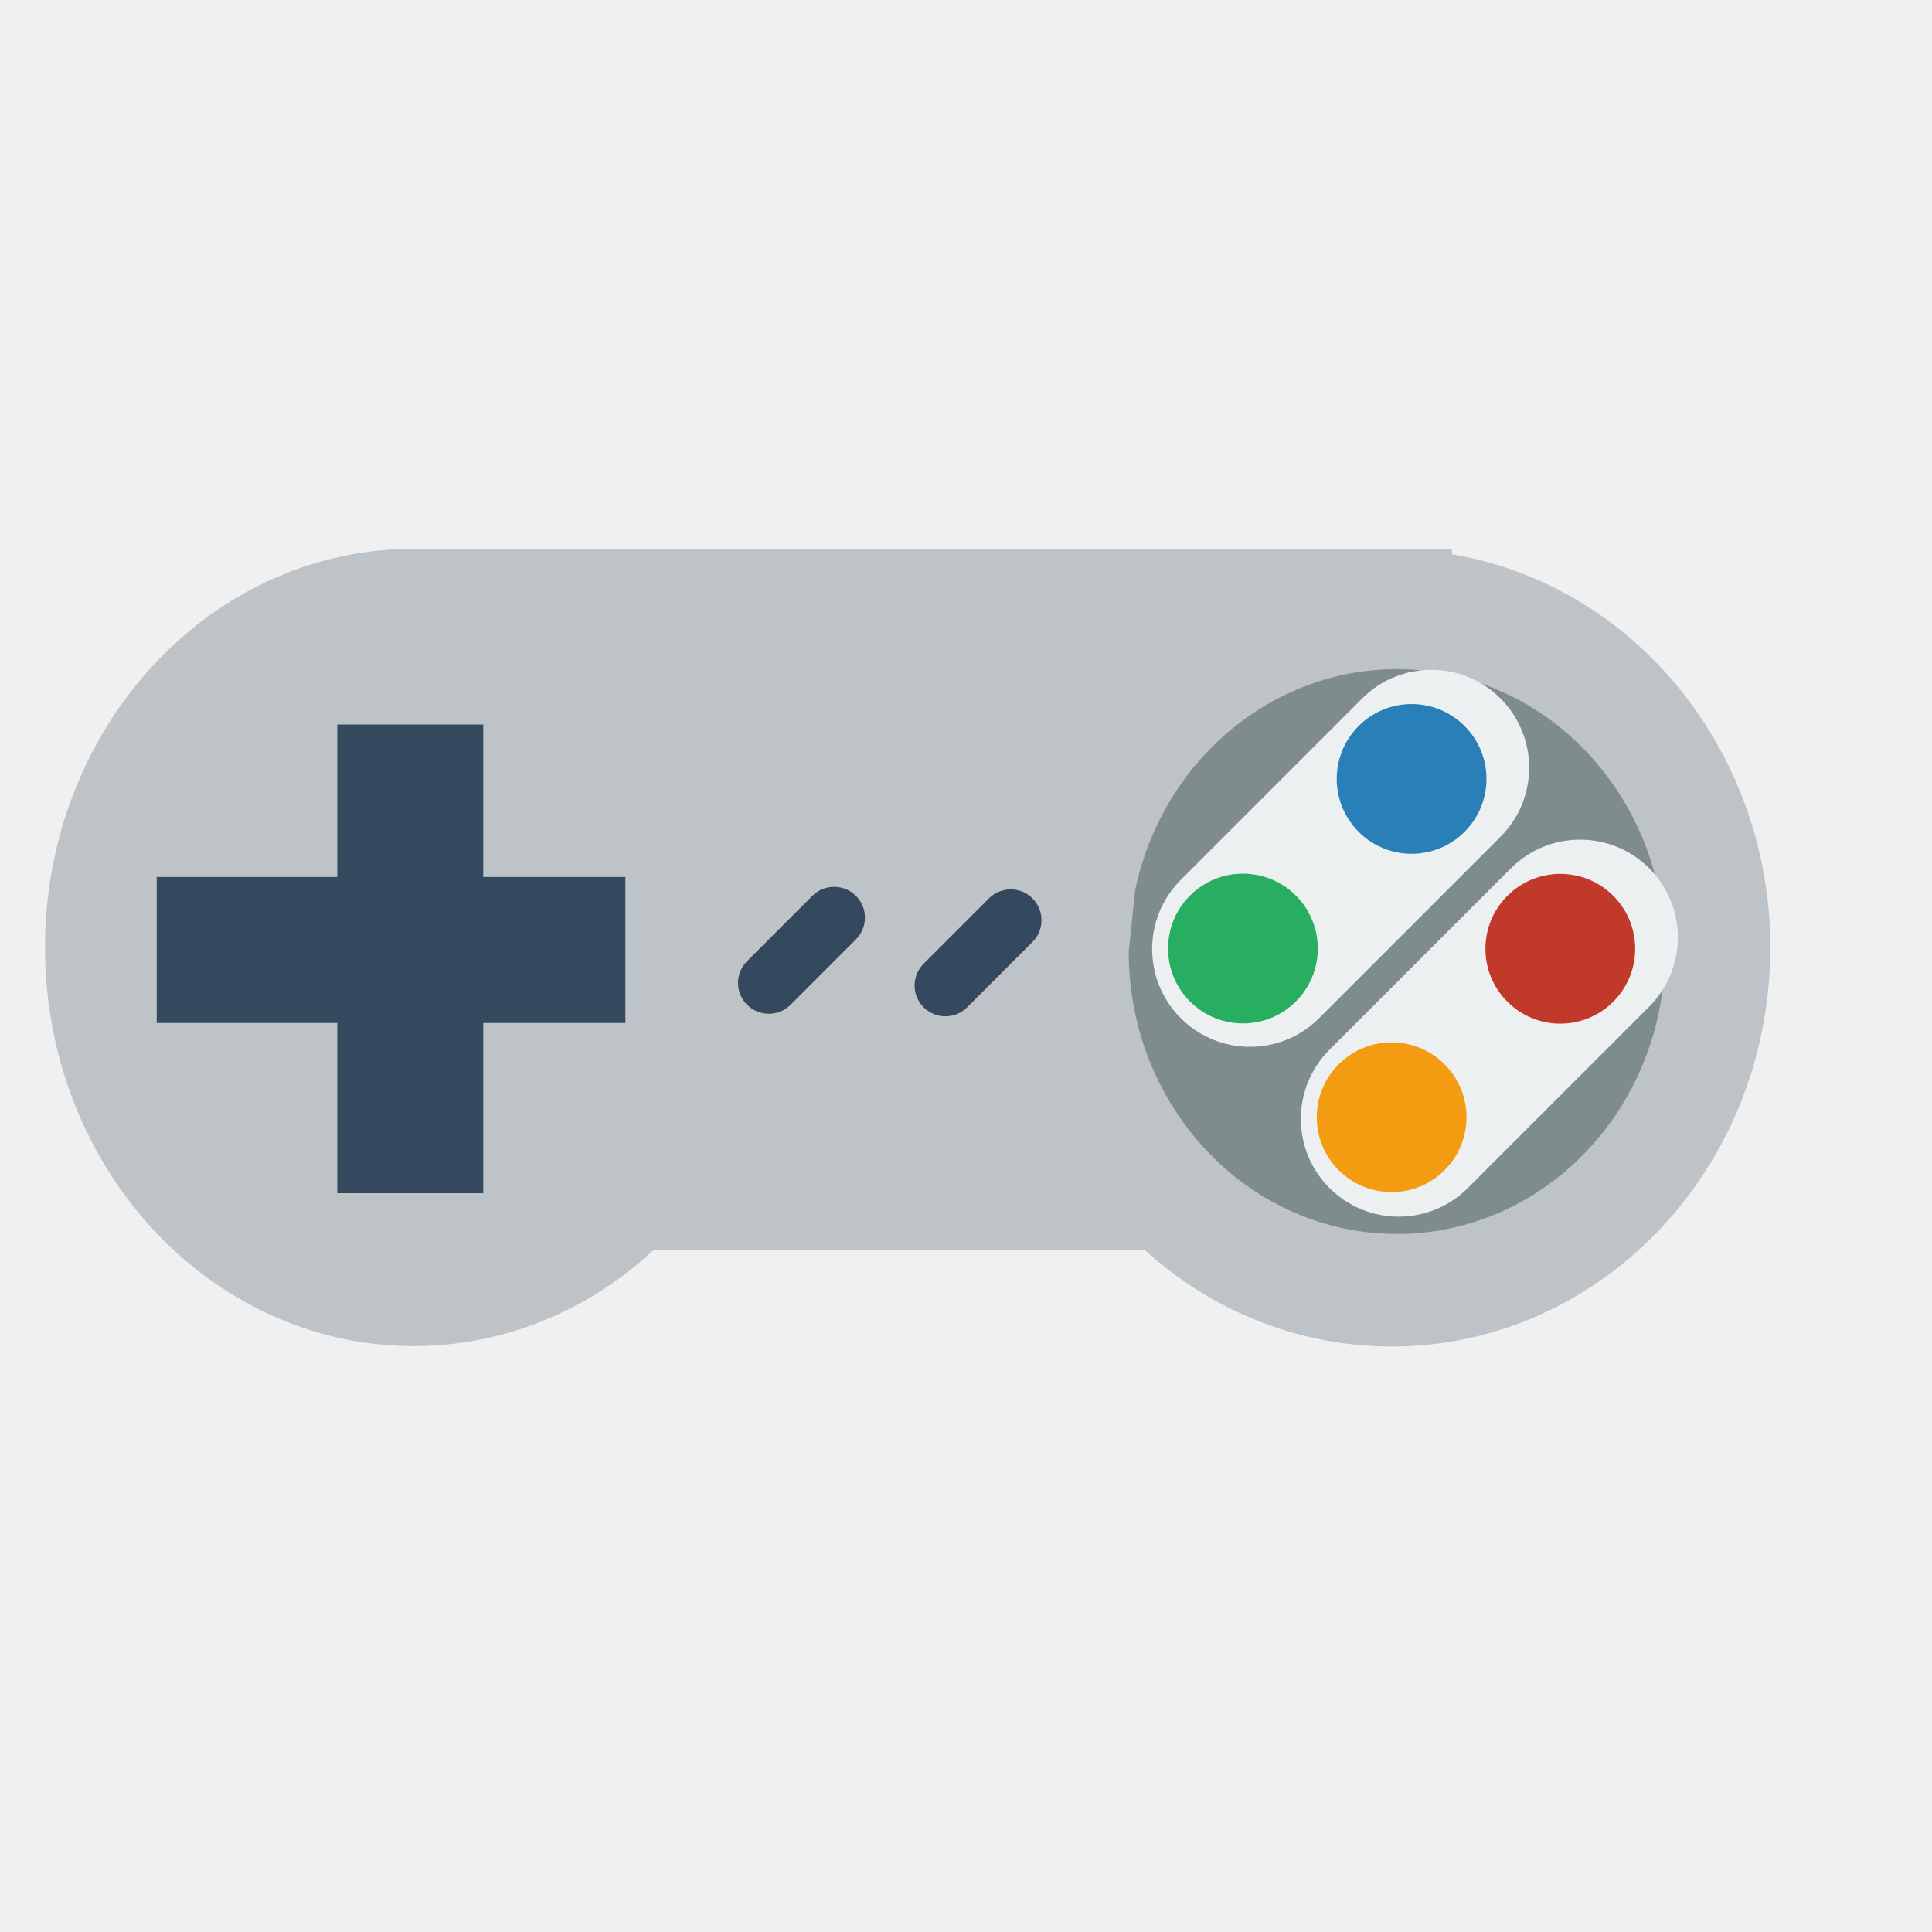
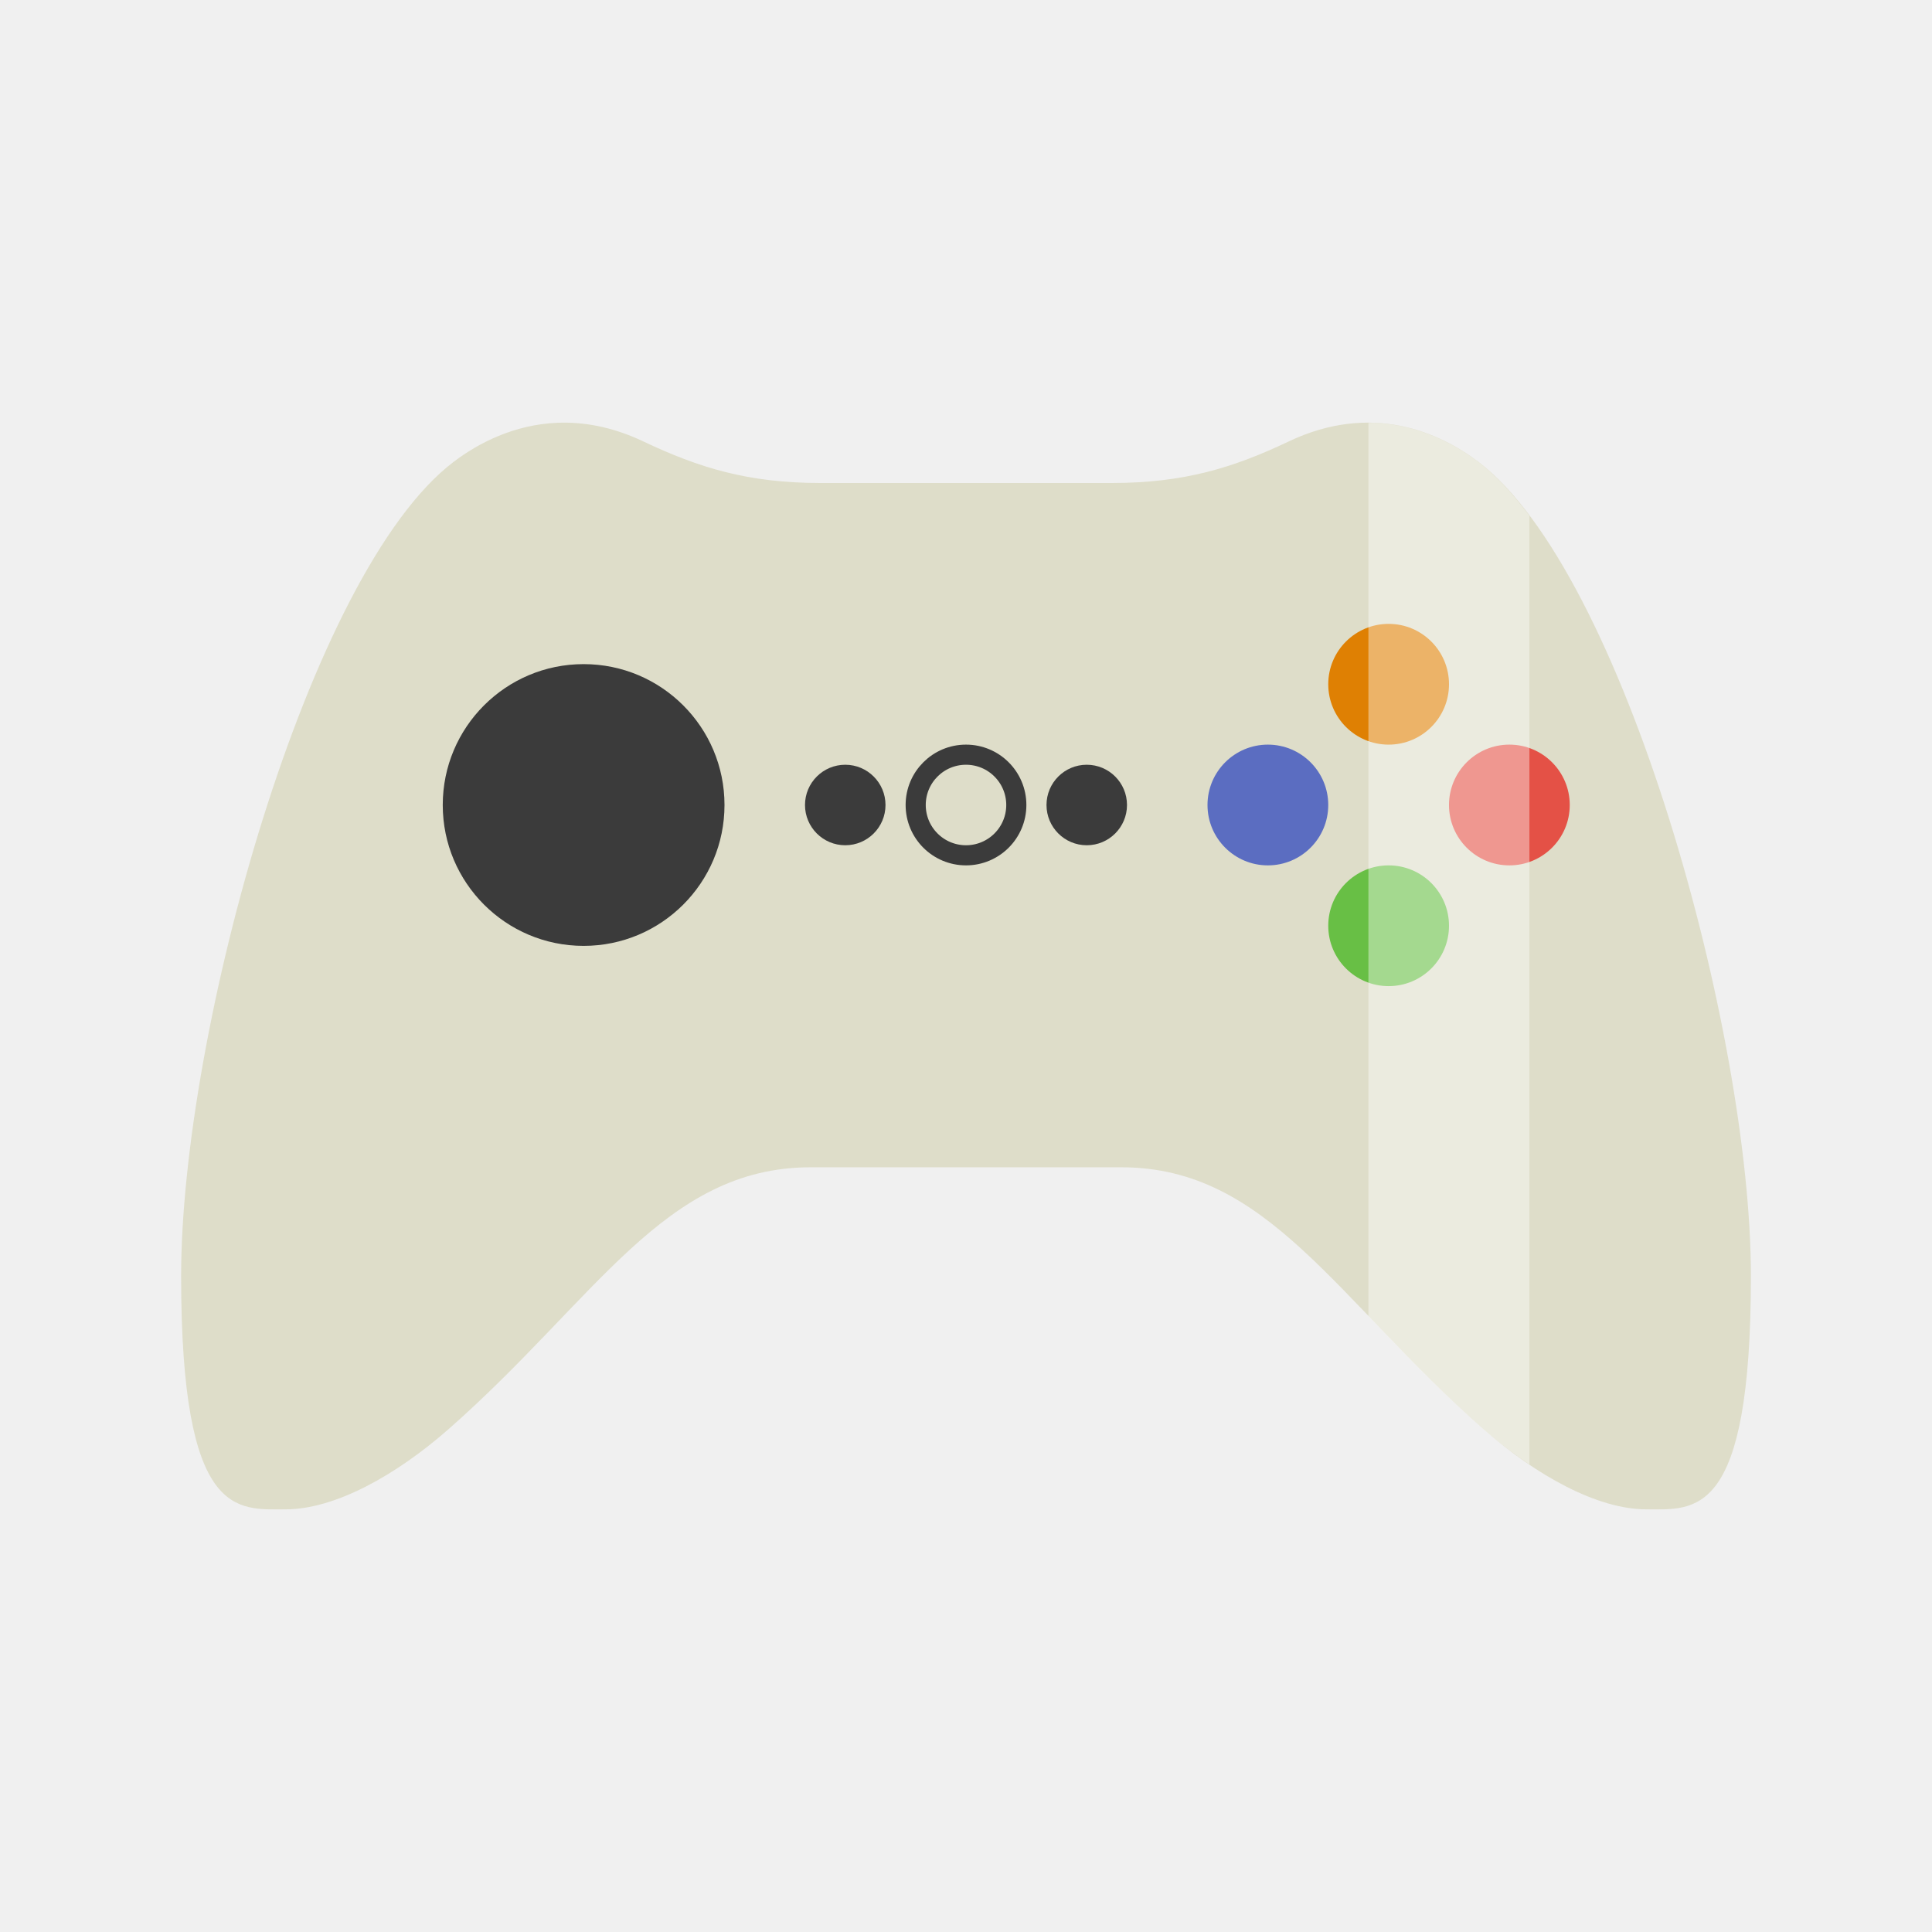
- <svg xmlns="http://www.w3.org/2000/svg" width="38.4pt" height="38.4pt">
-   <g>
-     <rect transform="translate(10.8203, 14.5569)" fill="#bdc3c7" fill-rule="evenodd" stroke="#003bc3" stroke-width="0" stroke-linecap="square" stroke-linejoin="miter" stroke-miterlimit="2.013" width="20.741pt" height="13.93pt" />
-     <path transform="translate(1.19307, 14.5417)" fill="#bdc3c7" fill-rule="evenodd" stroke="#003bc3" stroke-width="0" stroke-linecap="square" stroke-linejoin="miter" stroke-miterlimit="2.013" d="M19.45 9.156C18.747 3.509 14.031 -0.517 8.79 0.054C3.548 0.625 -0.33 5.588 0.022 11.272C0.375 16.957 4.831 21.315 10.096 21.125C15.36 20.934 19.537 16.263 19.537 10.566" />
-     <path transform="translate(26.8493, 14.5526)" fill="#bdc3c7" fill-rule="evenodd" stroke="#003bc3" stroke-width="0" stroke-linecap="square" stroke-linejoin="miter" stroke-miterlimit="2" d="M0 10.569C0.001 16.178 4.164 20.808 9.483 21.115C14.801 21.423 19.421 17.301 20.005 11.726C20.59 6.151 16.936 1.067 11.682 0.145C6.428 -0.777 1.406 2.785 0.242 8.258" />
-     <path transform="translate(29.9117, 17.733)" fill="#7f8c8d" fill-rule="evenodd" stroke="#003bc3" stroke-width="0" stroke-linecap="square" stroke-linejoin="miter" stroke-miterlimit="2" d="M0 7.487C0.001 11.46 2.95 14.74 6.717 14.957C10.485 15.175 13.757 12.255 14.171 8.306C14.585 4.357 11.997 0.756 8.275 0.103C4.554 -0.55 0.996 1.973 0.172 5.85" />
-     <rect transform="translate(8.93816, 19.2013)" fill="#34495e" fill-rule="evenodd" stroke="#003bc3" stroke-width="0" stroke-linecap="square" stroke-linejoin="miter" stroke-miterlimit="2.013" width="2.901pt" height="9.315pt" />
-     <rect transform="matrix(-5.82867e-16 1 -1 -5.82867e-16 16.5737 23.2418)" fill="#34495e" fill-rule="evenodd" stroke="#003bc3" stroke-width="0" stroke-linecap="square" stroke-linejoin="miter" stroke-miterlimit="2" width="2.901pt" height="9.315pt" />
-     <rect transform="matrix(0.707107 0.707107 -0.707107 0.707107 22.1056 23.1644)" fill="#34495e" fill-rule="evenodd" stroke="#003bc3" stroke-width="0" stroke-linecap="square" stroke-linejoin="miter" stroke-miterlimit="2.013" width="1.224pt" height="3.06pt" rx=".612pt" ry=".612pt" />
-     <rect transform="matrix(0.707107 0.707107 -0.707107 0.707107 26.7848 23.2319)" fill="#34495e" fill-rule="evenodd" stroke="#003bc3" stroke-width="0" stroke-linecap="square" stroke-linejoin="miter" stroke-miterlimit="2" width="1.224pt" height="3.06pt" rx=".612pt" ry=".612pt" />
-     <rect transform="matrix(0.707107 -0.707107 0.707107 0.707107 29.4592 25.1499)" fill="#ecf0f1" fill-rule="evenodd" stroke="#003bc3" stroke-width="0" stroke-linecap="square" stroke-linejoin="miter" stroke-miterlimit="2.013" width="8.987pt" height="3.888pt" rx="1.944pt" ry="1.944pt" />
-     <path transform="matrix(0.707107 -0.707107 0.707107 0.707107 30.133 25.1373)" fill="#27ae60" fill-rule="evenodd" stroke="#003bc3" stroke-width="0" stroke-linecap="square" stroke-linejoin="miter" stroke-miterlimit="2" d="M3.968 1.984C3.968 0.888 3.08 6.70926e-17 1.984 0C0.888 -6.70926e-17 1.34185e-16 0.888 0 1.984C-1.34185e-16 3.08 0.888 3.968 1.984 3.968C3.08 3.968 3.968 3.08 3.968 1.984" />
-     <path transform="matrix(0.707107 -0.707107 0.707107 0.707107 34.6031 20.6421)" fill="#2980b9" fill-rule="evenodd" stroke="#003bc3" stroke-width="0" stroke-linecap="square" stroke-linejoin="miter" stroke-miterlimit="2" d="M3.968 1.984C3.968 0.888 3.08 6.70926e-17 1.984 0C0.888 -6.70926e-17 1.34185e-16 0.888 0 1.984C-1.34185e-16 3.08 0.888 3.968 1.984 3.968C3.08 3.968 3.968 3.08 3.968 1.984" />
-     <rect transform="matrix(0.707107 -0.707107 0.707107 0.707107 33.4001 29.6511)" fill="#ecf0f1" fill-rule="evenodd" stroke="#003bc3" stroke-width="0" stroke-linecap="square" stroke-linejoin="miter" stroke-miterlimit="2" width="8.987pt" height="3.888pt" rx="1.944pt" ry="1.944pt" />
-     <path transform="matrix(0.707107 -0.707107 0.707107 0.707107 34.0739 29.6082)" fill="#f39c12" fill-rule="evenodd" stroke="#003bc3" stroke-width="0" stroke-linecap="square" stroke-linejoin="miter" stroke-miterlimit="2" d="M3.968 1.984C3.968 0.888 3.08 6.70926e-17 1.984 0C0.888 -6.70926e-17 1.34185e-16 0.888 0 1.984C-1.34185e-16 3.08 0.888 3.968 1.984 3.968C3.08 3.968 3.968 3.08 3.968 1.984" />
-     <path transform="matrix(0.707107 -0.707107 0.707107 0.707107 38.544 25.1433)" fill="#c0392b" fill-rule="evenodd" stroke="#003bc3" stroke-width="0" stroke-linecap="square" stroke-linejoin="miter" stroke-miterlimit="2" d="M3.968 1.984C3.968 0.888 3.08 6.70926e-17 1.984 0C0.888 -6.70926e-17 1.34185e-16 0.888 0 1.984C-1.34185e-16 3.08 0.888 3.968 1.984 3.968C3.08 3.968 3.968 3.08 3.968 1.984" />
-   </g>
+ <svg xmlns="http://www.w3.org/2000/svg" viewBox="0 0 48 48">
+   <path d="m 13.849 10.504 c -1.079 0.044 -1.967 0.506 -2.578 0.97 c -3.615 2.742 -6.771 14.178 -6.771 20.23 c 0 6.05 1.391 5.795 2.599 5.795 1.207 0 2.725 -0.83 4.052 -1.998 c 3.662 -3.224 5.349 -6.5 8.991 -6.5 l 7.717 0 c 3.642 0 5.329 3.276 8.991 6.5 1.327 1.168 2.845 1.998 4.052 1.998 1.207 0 2.599 0.257 2.599 -5.795 c 0 -6.05 -3.156 -17.488 -6.771 -20.23 -0.978 -0.742 -2.662 -1.481 -4.711 -0.507 -1.374 0.653 -2.602 1.033 -4.397 1.033 l -7.242 0 c -1.795 0 -3.02 -0.38 -4.397 -1.033 -0.768 -0.365 -1.486 -0.489 -2.133 -0.463 z" style="fill:#deddc9;fill-opacity:1;stroke:none;fill-rule:evenodd" />
+   <ellipse cx="14.5" cy="20" rx="3.5" ry="3.5" style="fill:#3b3b3b;opacity:1;fill-opacity:1;stroke:none;fill-rule:nonzero" />
+   <ellipse cx="34.5" cy="17" rx="1.5" ry="1.5" style="fill:#df8003;opacity:1;fill-opacity:1;stroke:none;fill-rule:nonzero" />
+   <ellipse cy="20" cx="37.5" rx="1.5" ry="1.5" style="fill:#e45146;opacity:1;fill-opacity:1;stroke:none;fill-rule:nonzero" />
+   <ellipse cx="34.5" cy="23" rx="1.5" ry="1.5" style="fill:#68bf45;opacity:1;fill-opacity:1;stroke:none;fill-rule:nonzero" />
+   <ellipse cy="20" cx="31.5" rx="1.5" ry="1.5" style="fill:#5b6dc1;opacity:1;fill-opacity:1;stroke:none;fill-rule:nonzero" />
+   <ellipse cx="24" cy="20" rx="1.25" ry="1.25" style="stroke-dasharray:none;stroke-opacity:1;fill:none;opacity:1;stroke-miterlimit:4;fill-opacity:1;stroke:#3b3b3b;fill-rule:nonzero;stroke-linecap:round;stroke-linejoin:miter;stroke-width:0.5;stroke-dashoffset:0" />
+   <ellipse cx="21" cy="20" rx="1" ry="1" style="fill:#3b3b3b;opacity:1;fill-opacity:1;stroke:none;fill-rule:nonzero" />
+   <ellipse cy="20" cx="27" rx="1" ry="1" style="fill:#3b3b3b;opacity:1;fill-opacity:1;stroke:none;fill-rule:nonzero" />
+   <path d="m 34.15 10.504 c -0.049 -0.002 -0.102 0.006 -0.152 0.006 l 0 22.19 c 0.846 0.884 1.756 1.84 2.85 2.803 c 0.372 0.327 0.76 0.617 1.15 0.881 l 0 -23.57 c -0.414 -0.552 -0.84 -1.01 -1.271 -1.338 c -0.611 -0.464 -1.497 -0.925 -2.576 -0.969 z" style="fill:#fff;opacity:0.4;fill-opacity:1;stroke:none;fill-rule:nonzero" />
</svg>
